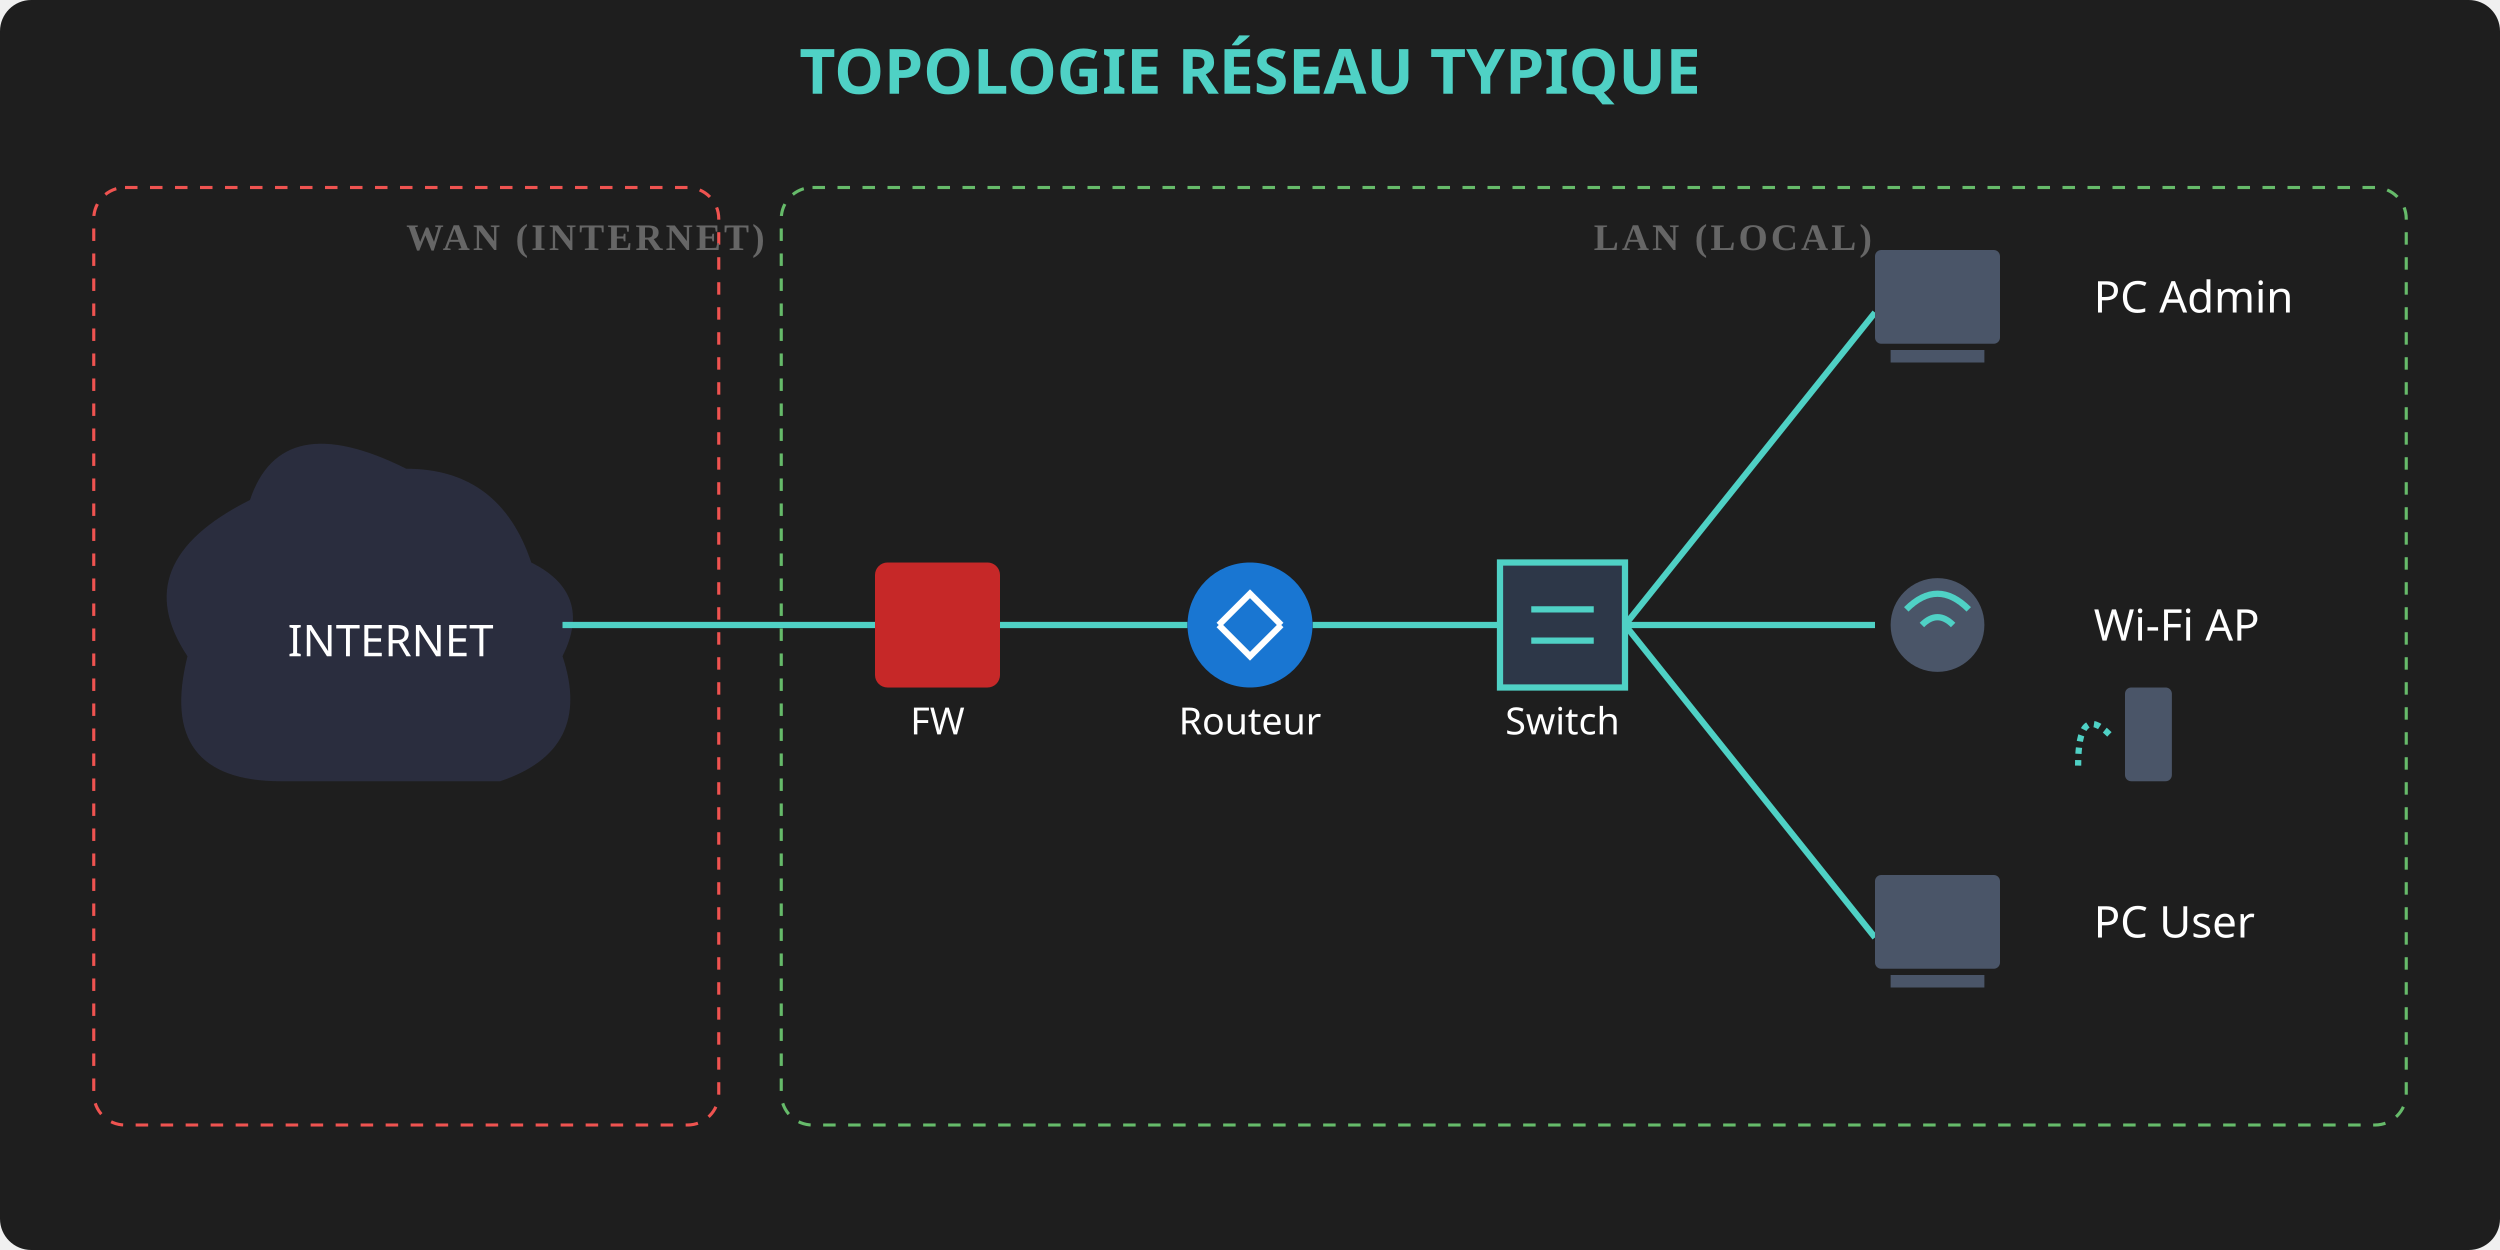
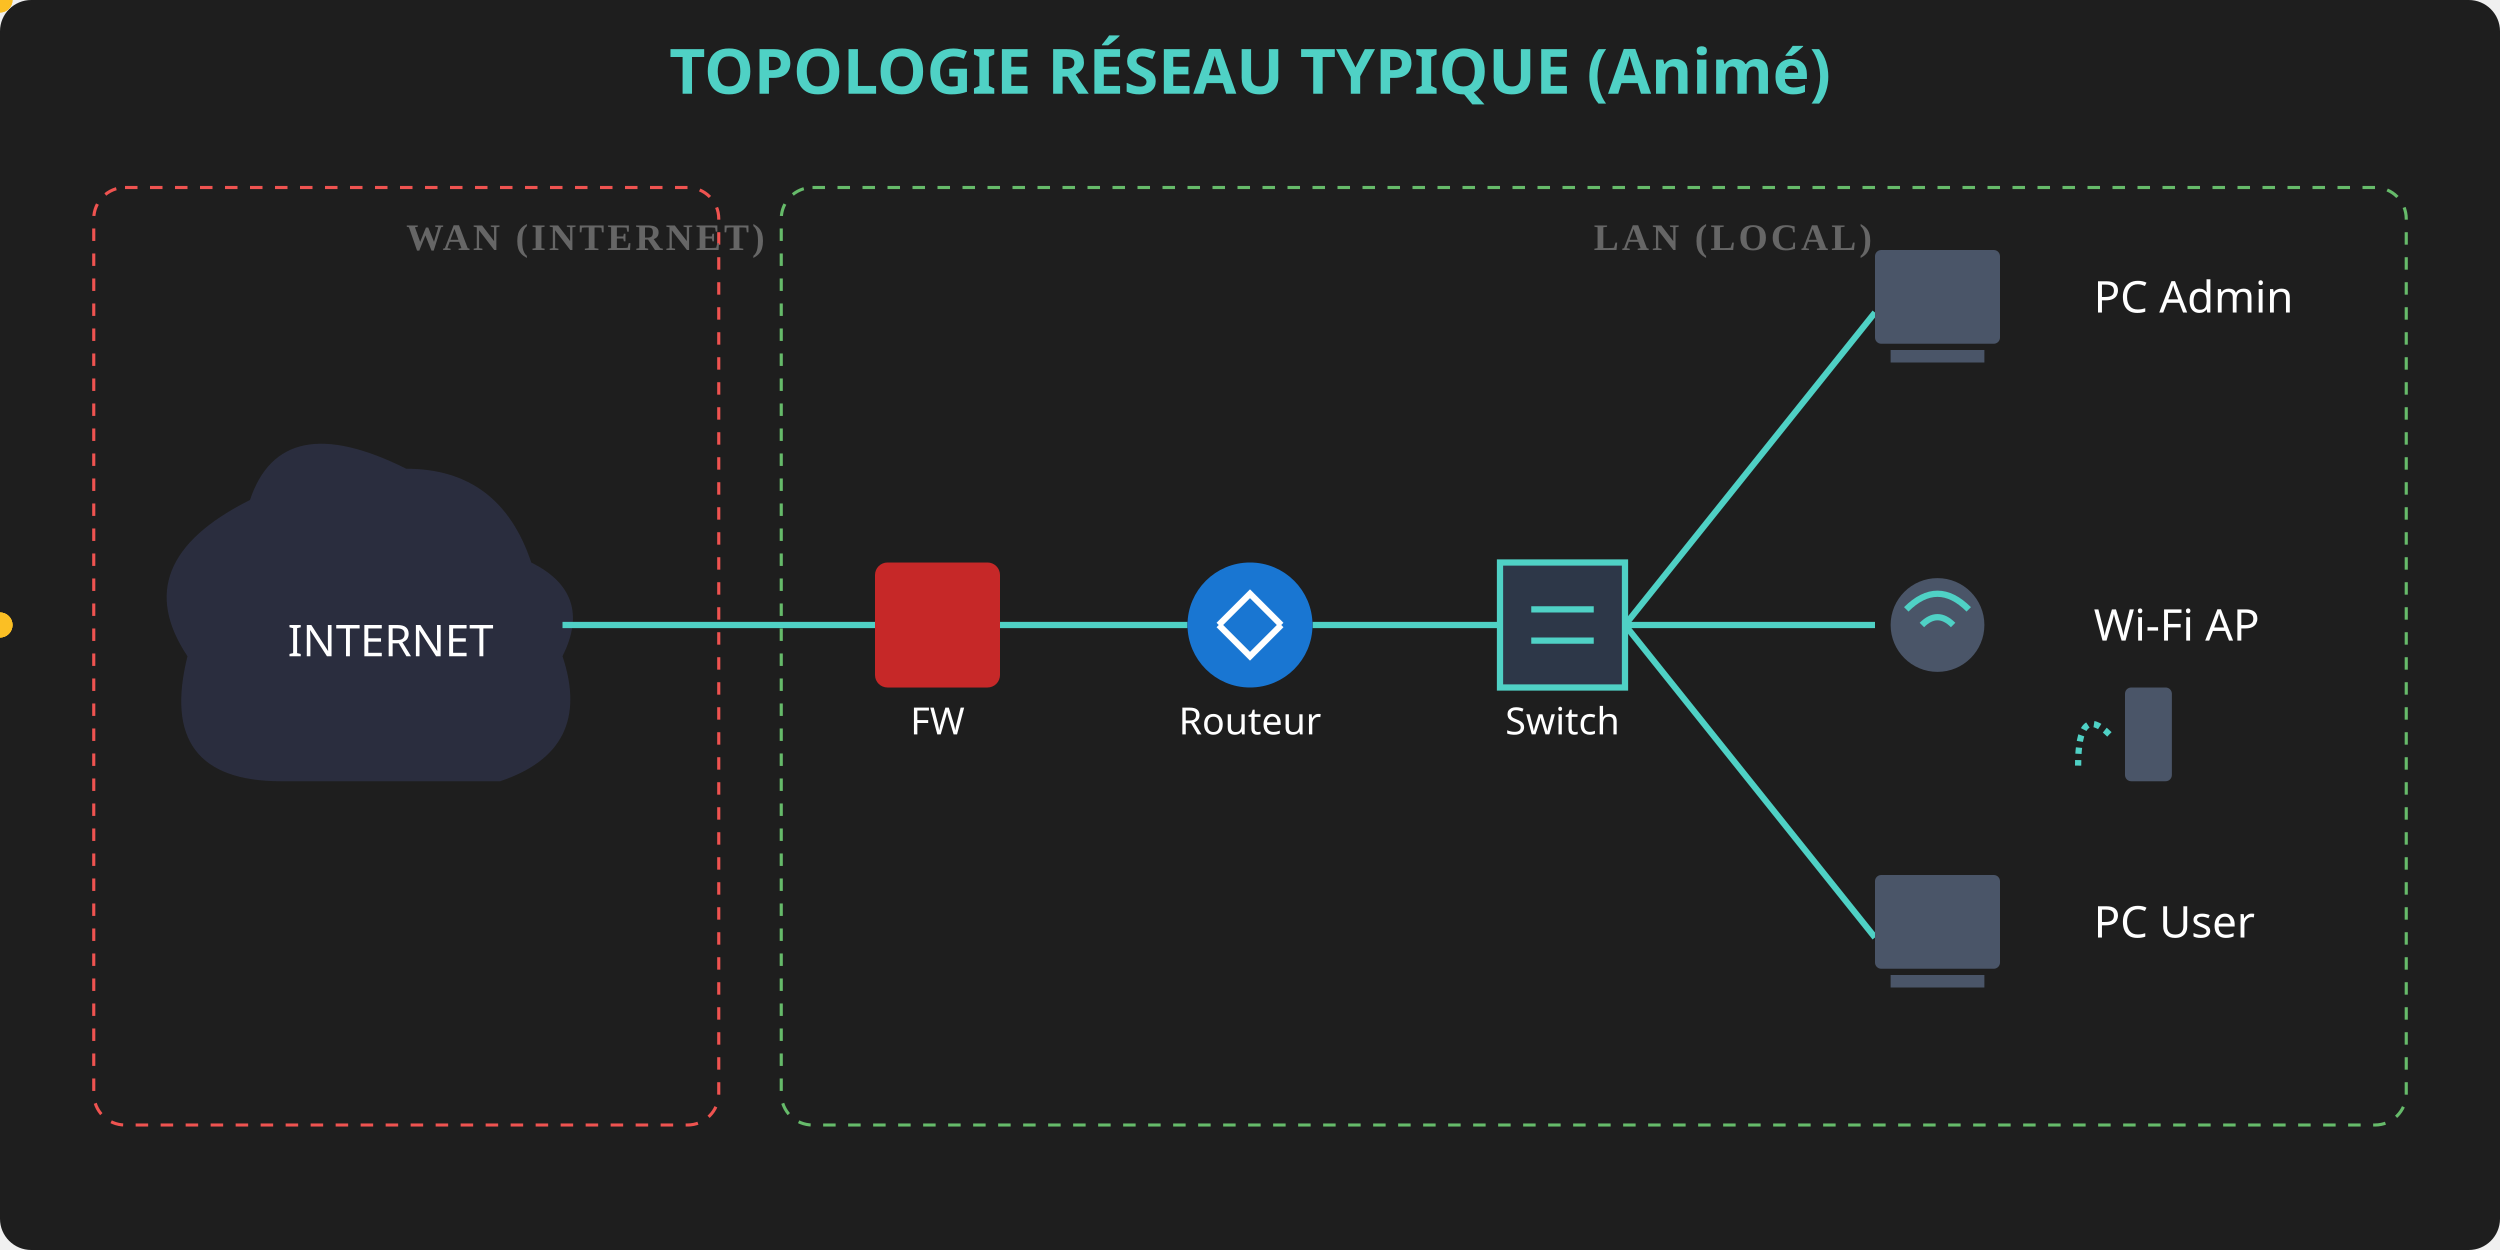
<svg xmlns="http://www.w3.org/2000/svg" width="800" height="400" viewBox="0 0 800 400" fill="none">
  <style>
        .text { font-family: 'Segoe UI', sans-serif; fill: white; font-size: 14px; text-anchor: middle; }
        .icon-box { fill: #2d3748; stroke: #4fd1c5; stroke-width: 2; rx: 8; }
        .line { stroke: #4fd1c5; stroke-width: 2; }
        .cloud { fill: #5c6bc0; opacity: 0.2; }
        .zone-label { fill: #666; font-size: 12px; font-weight: bold; letter-spacing: 1px; }
+         
+         /* Animation Packets */
+         .packet { fill: #fbbf24; }
+         .packet-drop { fill: #f56565; }
+         
+         @keyframes flow1 { 0% { opacity:1; cx:180; } 100% { opacity:0; cx:280; } } /* Net -&gt; FW */
+         @keyframes flow2 { 0% { opacity:1; cx:320; } 100% { opacity:0; cx:380; } } /* FW -&gt; Router */
+         @keyframes flow3 { 0% { opacity:1; cx:420; } 100% { opacity:0; cx:480; } } /* Router -&gt; SW */
+         @keyframes flow4 { 0% { opacity:1; cx:520; cy:200; } 100% { opacity:0; cx:600; cy:100; } } /* SW -&gt; PC1 */
+         @keyframes flow5 { 0% { opacity:1; cx:520; cy:200; } 100% { opacity:0; cx:600; cy:300; } } /* SW -&gt; PC2 */
    </style>
  <rect width="800" height="400" fill="#1e1e1e" rx="10" />
-   <text x="400" y="30" class="text" style="font-size:20px; font-weight:bold; fill:#4fd1c5">TOPOLOGIE RÉSEAU TYPIQUE</text>
+   <text x="400" y="30" class="text" style="font-size:20px; font-weight:bold; fill:#4fd1c5">TOPOLOGIE RÉSEAU TYPIQUE (Animé)</text>
  <rect x="30" y="60" width="200" height="300" stroke="#ef5350" stroke-dasharray="4" rx="10" fill="none" />
  <text x="130" y="80" class="zone-label" fill="#ef5350">WAN (INTERNET)</text>
  <rect x="250" y="60" width="520" height="300" stroke="#66bb6a" stroke-dasharray="4" rx="10" fill="none" />
  <text x="510" y="80" class="zone-label" fill="#66bb6a">LAN (LOCAL)</text>
  <path d="M130 150 Q160 150 170 180 Q190 190 180 210 Q190 240 160 250 H90 Q50 250 60 210 Q40 180 80 160 Q90 130 130 150 Z" class="cloud" />
  <text x="125" y="210" class="text">INTERNET</text>
  <line x1="180" y1="200" x2="280" y2="200" class="line" stroke="#ef5350" />
  <line x1="320" y1="200" x2="380" y2="200" class="line" />
  <line x1="420" y1="200" x2="480" y2="200" class="line" />
  <line x1="520" y1="200" x2="600" y2="100" class="line" />
  <line x1="520" y1="200" x2="600" y2="300" class="line" />
  <line x1="520" y1="200" x2="600" y2="200" class="line" />
+   <circle r="4" class="packet" cy="200">
+     <animate attributeName="cx" values="180;280" dur="1.5s" repeatCount="indefinite" />
+   </circle>
+   <circle r="4" class="packet" cy="200">
+     <animate attributeName="cx" values="320;380" dur="1s" begin="0.5s" repeatCount="indefinite" />
+   </circle>
+   <circle r="4" class="packet" cy="200">
+     <animate attributeName="cx" values="420;480" dur="1s" begin="0.8s" repeatCount="indefinite" />
+   </circle>
+   <circle r="4" class="packet">
+     <animate attributeName="cx" values="520;600" dur="1.5s" begin="1s" repeatCount="indefinite" />
+     <animate attributeName="cy" values="200;100" dur="1.5s" begin="1s" repeatCount="indefinite" />
+   </circle>
+   <circle r="4" class="packet">
+     <animate attributeName="cx" values="520;600" dur="1.5s" begin="1.2s" repeatCount="indefinite" />
+     <animate attributeName="cy" values="200;300" dur="1.5s" begin="1.2s" repeatCount="indefinite" />
+   </circle>
  <g transform="translate(280, 180)">
    <rect width="40" height="40" fill="#c62828" rx="4" />
    <text x="20" y="55" class="text" style="font-size:12px">FW</text>
  </g>
  <g transform="translate(380, 180)">
    <circle cx="20" cy="20" r="20" fill="#1976d2" />
    <path d="M10 20 L20 10 L30 20 M10 20 L20 30 L30 20" stroke="white" stroke-width="2" fill="none" />
    <text x="20" y="55" class="text" style="font-size:12px">Routeur</text>
  </g>
  <g transform="translate(480, 180)">
    <rect width="40" height="40" fill="#2d3748" stroke="#4fd1c5" stroke-width="2" />
    <path d="M10 15 L30 15 M10 25 L30 25" stroke="#4fd1c5" stroke-width="2" />
    <text x="20" y="55" class="text" style="font-size:12px">Switch</text>
  </g>
  <g transform="translate(600, 80)">
    <rect width="40" height="30" fill="#4a5568" rx="2" />
    <rect x="5" y="32" width="30" height="4" fill="#4a5568" />
    <text x="70" y="20" class="text" style="text-anchor:start">PC Admin</text>
  </g>
  <g transform="translate(600, 180)">
    <circle cx="20" cy="20" r="15" fill="#4a5568" />
    <path d="M10 15 Q20 5 30 15 M15 20 Q20 15 25 20" stroke="#4fd1c5" stroke-width="2" fill="none" />
    <text x="70" y="25" class="text" style="text-anchor:start">Wi-Fi AP</text>
  </g>
  <g transform="translate(600, 280)">
    <rect width="40" height="30" fill="#4a5568" rx="2" />
    <rect x="5" y="32" width="30" height="4" fill="#4a5568" />
    <text x="70" y="20" class="text" style="text-anchor:start">PC User</text>
  </g>
  <g transform="translate(680, 220)">
    <rect width="15" height="30" fill="#4a5568" rx="2" />
    <path d="M-5 15 Q-15 5 -15 25" stroke="#4fd1c5" stroke-width="2" stroke-dasharray="2 2" fill="none" />
  </g>
</svg>
